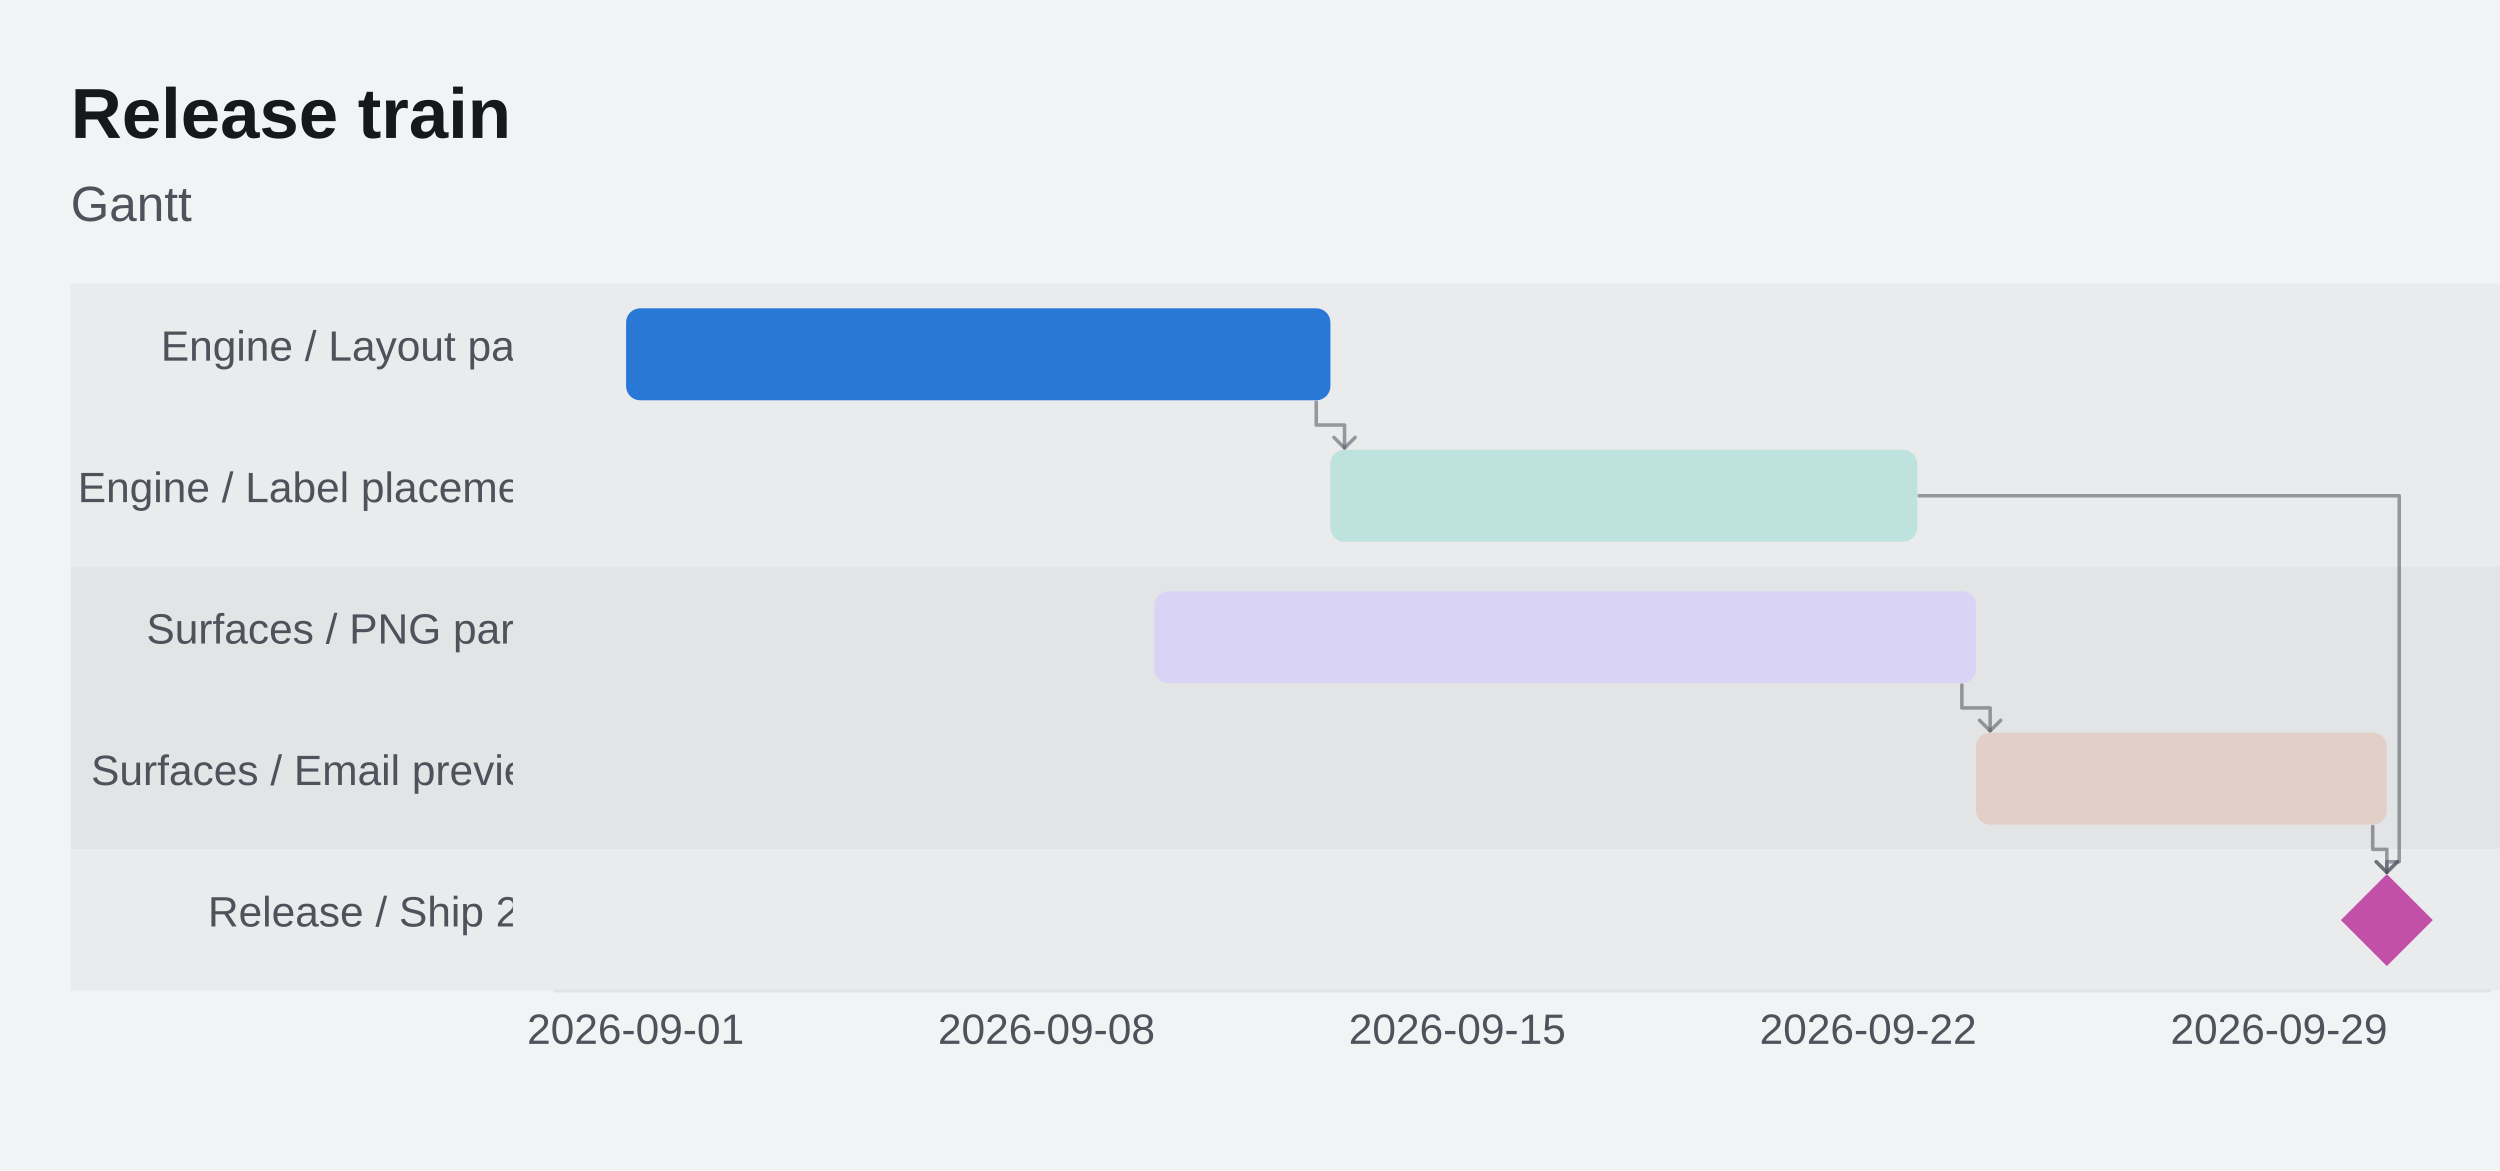
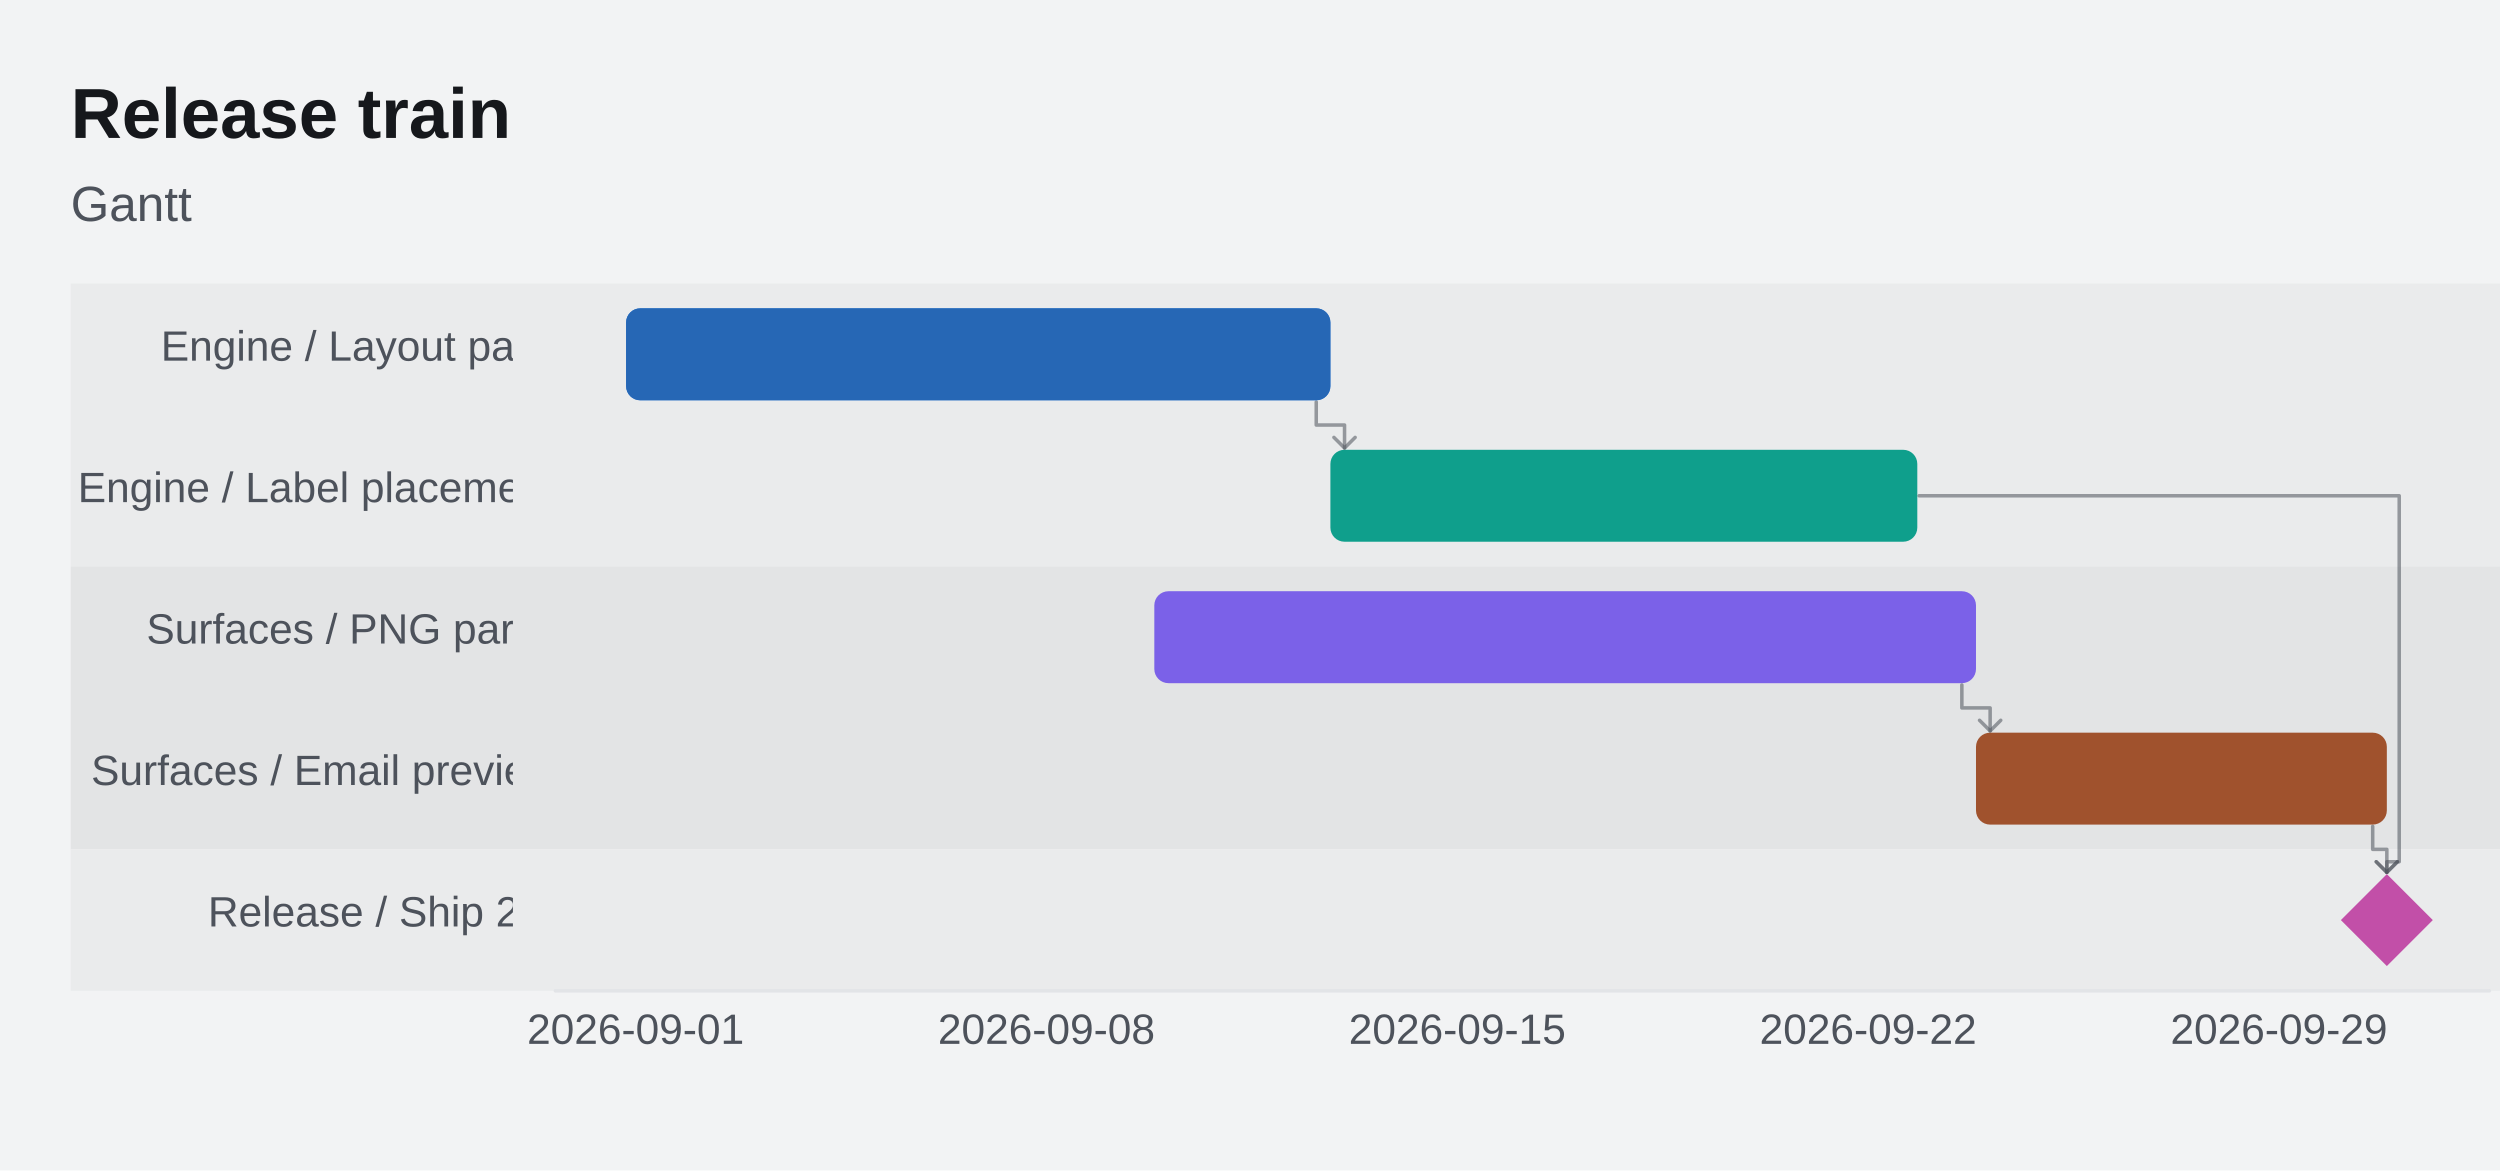
<svg xmlns="http://www.w3.org/2000/svg" width="707" height="331" viewBox="4 0 707 331" stroke-linecap="round" stroke-linejoin="round" role="img" aria-label="Release train" aria-labelledby="cfx-mm-gantt-l-title" aria-describedby="cfx-mm-gantt-l-description">
  <defs>
    <clipPath id="cfx-mm-gantt-l-clip-1" clipPathUnits="userSpaceOnUse">
      <rect x="24" y="24" width="712" height="283" />
    </clipPath>
    <clipPath id="cfx-mm-gantt-l-clip-19" clipPathUnits="userSpaceOnUse">
      <rect x="24" y="80.2" width="712" height="226.8" />
    </clipPath>
    <clipPath id="cfx-mm-gantt-l-clip-45" clipPathUnits="userSpaceOnUse">
      <rect x="161.059" y="80.2" width="546.939" height="200" />
    </clipPath>
    <clipPath id="cfx-mm-gantt-l-clip-72" clipPathUnits="userSpaceOnUse">
      <rect x="24" y="87.2" width="125.059" height="26" />
    </clipPath>
    <clipPath id="cfx-mm-gantt-l-clip-77" clipPathUnits="userSpaceOnUse">
      <rect x="24" y="127.2" width="125.059" height="26" />
    </clipPath>
    <clipPath id="cfx-mm-gantt-l-clip-82" clipPathUnits="userSpaceOnUse">
      <rect x="24" y="167.2" width="125.059" height="26" />
    </clipPath>
    <clipPath id="cfx-mm-gantt-l-clip-87" clipPathUnits="userSpaceOnUse">
      <rect x="24" y="207.2" width="125.059" height="26" />
    </clipPath>
    <clipPath id="cfx-mm-gantt-l-clip-92" clipPathUnits="userSpaceOnUse">
      <rect x="24" y="247.2" width="125.059" height="26" />
    </clipPath>
    <clipPath id="cfx-mm-gantt-l-clip-100" clipPathUnits="userSpaceOnUse">
      <path d="M 185.059 87.2 L 376.234 87.2 C 378.444 87.2 380.234 88.991 380.234 91.2 L 380.234 109.2 C 380.234 111.409 378.444 113.2 376.234 113.2 L 185.059 113.2 C 182.849 113.2 181.059 111.409 181.059 109.2 L 181.059 91.2 C 181.059 88.991 182.849 87.2 185.059 87.2 Z" clip-rule="evenodd" />
    </clipPath>
  </defs>
  <rect x="0" y="0" width="760" height="331" rx="0" data-cfx-role="background" fill="#F2F3F4" stroke="none" stroke-width="1" />
  <g clip-path="url(#cfx-mm-gantt-l-clip-1)">
    <g data-cfx-role="frame-heading-source" data-cfx-authored-font-request="Calibri, Carlito, Segoe UI, Arial, system-ui, sans-serif|700|normal|20|">
      <g data-cfx-role="frame-heading">
        <text x="24" y="39" font-family="Calibri, Carlito, Segoe UI, Arial, system-ui, sans-serif" font-size="20" font-weight="700" font-style="normal" fill="#16181C" xml:space="preserve" style="white-space:pre;font-language-override:normal;font-palette:normal">Release train</text>
      </g>
    </g>
    <g data-cfx-role="frame-heading-source" data-cfx-authored-font-request="Calibri, Carlito, Segoe UI, Arial, system-ui, sans-serif|400|normal|14|">
      <g data-cfx-role="frame-heading">
        <text x="24" y="62.5" font-family="Calibri, Carlito, Segoe UI, Arial, system-ui, sans-serif" font-size="14" font-weight="400" font-style="normal" fill="#4D525B" xml:space="preserve" style="white-space:pre;font-language-override:normal;font-palette:normal">Gantt</text>
      </g>
    </g>
  </g>
  <g id="cfx-mm-gantt-l-node-9" data-cfx-source-id="gantt" data-cfx-role="gantt-chart" data-cfx-max="46296" data-cfx-min="46266">
    <g id="cfx-mm-gantt-l-node-10" data-cfx-source-id="gantt-section-1" data-cfx-role="gantt-section" data-section="Engine">
      <rect x="24" y="80.2" width="712" height="80" rx="0" data-cfx-role="gantt-section-band" fill="#EAEBEC" stroke="none" stroke-width="1" />
    </g>
    <g id="cfx-mm-gantt-l-node-13" data-cfx-source-id="gantt-section-2" data-cfx-role="gantt-section" data-section="Surfaces">
      <rect x="24" y="160.2" width="712" height="80" rx="0" data-cfx-role="gantt-section-band" fill="#E3E4E5" stroke="none" stroke-width="1" />
    </g>
    <g id="cfx-mm-gantt-l-node-16" data-cfx-source-id="gantt-section-3" data-cfx-role="gantt-section" data-section="Release">
      <rect x="24" y="240.2" width="712" height="40" rx="0" data-cfx-role="gantt-section-band" fill="#EAEBEC" stroke="none" stroke-width="1" />
    </g>
    <g clip-path="url(#cfx-mm-gantt-l-clip-19)">
      <g transform="rotate(0 181.059 293.4)">
        <g id="cfx-mm-gantt-l-node-21" data-cfx-source-id="schedule-tick-0" data-cfx-role="schedule-tick-label">
          <text x="153.057" y="295.2" font-family="Calibri, Carlito, Segoe UI, Arial, system-ui, sans-serif" font-size="12" font-weight="400" font-style="normal" fill="#4D525B" xml:space="preserve" style="white-space:pre;font-language-override:normal;font-palette:normal;font-variant-numeric:tabular-nums">2026-09-01</text>
        </g>
      </g>
    </g>
    <g clip-path="url(#cfx-mm-gantt-l-clip-19)">
      <g transform="rotate(0 297.244 293.4)">
        <g id="cfx-mm-gantt-l-node-26" data-cfx-source-id="schedule-tick-1" data-cfx-role="schedule-tick-label">
          <text x="269.243" y="295.2" font-family="Calibri, Carlito, Segoe UI, Arial, system-ui, sans-serif" font-size="12" font-weight="400" font-style="normal" fill="#4D525B" xml:space="preserve" style="white-space:pre;font-language-override:normal;font-palette:normal;font-variant-numeric:tabular-nums">2026-09-08</text>
        </g>
      </g>
    </g>
    <g clip-path="url(#cfx-mm-gantt-l-clip-19)">
      <g transform="rotate(0 413.43 293.4)">
        <g id="cfx-mm-gantt-l-node-31" data-cfx-source-id="schedule-tick-2" data-cfx-role="schedule-tick-label">
          <text x="385.428" y="295.2" font-family="Calibri, Carlito, Segoe UI, Arial, system-ui, sans-serif" font-size="12" font-weight="400" font-style="normal" fill="#4D525B" xml:space="preserve" style="white-space:pre;font-language-override:normal;font-palette:normal;font-variant-numeric:tabular-nums">2026-09-15</text>
        </g>
      </g>
    </g>
    <g clip-path="url(#cfx-mm-gantt-l-clip-19)">
      <g transform="rotate(0 529.616 293.4)">
        <g id="cfx-mm-gantt-l-node-36" data-cfx-source-id="schedule-tick-3" data-cfx-role="schedule-tick-label">
          <text x="501.614" y="295.2" font-family="Calibri, Carlito, Segoe UI, Arial, system-ui, sans-serif" font-size="12" font-weight="400" font-style="normal" fill="#4D525B" xml:space="preserve" style="white-space:pre;font-language-override:normal;font-palette:normal;font-variant-numeric:tabular-nums">2026-09-22</text>
        </g>
      </g>
    </g>
    <g clip-path="url(#cfx-mm-gantt-l-clip-19)">
      <g transform="rotate(0 645.802 293.4)">
        <g id="cfx-mm-gantt-l-node-41" data-cfx-source-id="schedule-tick-4" data-cfx-role="schedule-tick-label">
          <text x="617.8" y="295.2" font-family="Calibri, Carlito, Segoe UI, Arial, system-ui, sans-serif" font-size="12" font-weight="400" font-style="normal" fill="#4D525B" xml:space="preserve" style="white-space:pre;font-language-override:normal;font-palette:normal;font-variant-numeric:tabular-nums">2026-09-29</text>
        </g>
      </g>
    </g>
    <line x1="161.059" y1="280.2" x2="707.998" y2="280.2" data-cfx-role="schedule-axis" fill="none" stroke="#E2E4E7" stroke-width="1" />
    <g clip-path="url(#cfx-mm-gantt-l-clip-45)">
      <g id="cfx-mm-gantt-l-node-46" data-cfx-source-id="gantt-dependency-0-1" data-cfx-role="gantt-dependency" data-cfx-predecessor-id="cfx:auto:1" data-cfx-source="series-0" data-cfx-successor-id="cfx:auto:2" data-cfx-target="series-1" role="img" aria-label="Engine / Layout pass → Engine / Label placement" data-cfx-description="Engine / Layout pass → Engine / Label placement">
        <g>
          <path d="M 376.234 113.7 L 376.234 120.2 L 384.234 120.2 L 384.234 126.7" data-cfx-role="gantt-dependency-line" fill="none" stroke="rgba(77,82,91,0.549)" stroke-width="1" />
          <path d="M 381.234 123.7 L 384.234 126.7 L 387.234 123.7" data-cfx-role="gantt-dependency-arrow" fill="none" stroke="rgba(77,82,91,0.549)" stroke-width="1" />
        </g>
      </g>
      <g id="cfx-mm-gantt-l-node-52" data-cfx-source-id="gantt-dependency-2-3" data-cfx-role="gantt-dependency" data-cfx-predecessor-id="cfx:auto:3" data-cfx-source="series-2" data-cfx-successor-id="cfx:auto:4" data-cfx-target="series-3" role="img" aria-label="Surfaces / PNG parity → Surfaces / Email preview" data-cfx-description="Surfaces / PNG parity → Surfaces / Email preview">
        <g>
          <path d="M 558.812 193.7 L 558.812 200.2 L 566.812 200.2 L 566.812 206.7" data-cfx-role="gantt-dependency-line" fill="none" stroke="rgba(77,82,91,0.549)" stroke-width="1" />
          <path d="M 563.812 203.7 L 566.812 206.7 L 569.812 203.7" data-cfx-role="gantt-dependency-arrow" fill="none" stroke="rgba(77,82,91,0.549)" stroke-width="1" />
        </g>
      </g>
      <g id="cfx-mm-gantt-l-node-58" data-cfx-source-id="gantt-dependency-3-4" data-cfx-role="gantt-dependency" data-cfx-predecessor-id="cfx:auto:4" data-cfx-source="series-3" data-cfx-successor-id="cfx:auto:5" data-cfx-target="series-4" role="img" aria-label="Surfaces / Email preview → Release / Ship 2.0" data-cfx-description="Surfaces / Email preview → Release / Ship 2.0">
        <g>
          <path d="M 674.998 233.7 L 674.998 240.2 L 678.998 240.2 L 678.998 246.7" data-cfx-role="gantt-dependency-line" fill="none" stroke="rgba(77,82,91,0.549)" stroke-width="1" />
          <path d="M 675.998 243.7 L 678.998 246.7 L 681.998 243.7" data-cfx-role="gantt-dependency-arrow" fill="none" stroke="rgba(77,82,91,0.549)" stroke-width="1" />
        </g>
      </g>
      <g id="cfx-mm-gantt-l-node-64" data-cfx-source-id="gantt-dependency-1-4" data-cfx-role="gantt-dependency" data-cfx-predecessor-id="cfx:auto:2" data-cfx-source="series-1" data-cfx-successor-id="cfx:auto:5" data-cfx-target="series-4" role="img" aria-label="Engine / Label placement → Release / Ship 2.0" data-cfx-description="Engine / Label placement → Release / Ship 2.0">
        <g>
          <path d="M 546.714 140.2 L 682.498 140.2 L 682.498 243.7 L 678.998 243.7 L 678.998 246.7" data-cfx-role="gantt-dependency-line" fill="none" stroke="rgba(77,82,91,0.549)" stroke-width="1" />
          <path d="M 675.998 243.7 L 678.998 246.7 L 681.998 243.7" data-cfx-role="gantt-dependency-arrow" fill="none" stroke="rgba(77,82,91,0.549)" stroke-width="1" />
        </g>
      </g>
    </g>
    <g id="cfx-mm-gantt-l-node-71" data-cfx-source-id="schedule-lane-row-0" data-cfx-role="schedule-row" data-cfx-lane-id="cfx:auto:1">
      <g clip-path="url(#cfx-mm-gantt-l-clip-72)">
        <g id="cfx-mm-gantt-l-node-73" data-cfx-source-id="schedule-row-0" data-cfx-role="schedule-row-label">
          <text x="49.49" y="102" font-family="Calibri, Carlito, Segoe UI, Arial, system-ui, sans-serif" font-size="12" font-weight="400" font-style="normal" fill="#4D525B" xml:space="preserve" style="white-space:pre;font-language-override:normal;font-palette:normal">Engine / Layout pass</text>
        </g>
      </g>
    </g>
    <g id="cfx-mm-gantt-l-node-76" data-cfx-source-id="schedule-lane-row-1" data-cfx-role="schedule-row" data-cfx-lane-id="cfx:auto:2">
      <g clip-path="url(#cfx-mm-gantt-l-clip-77)">
        <g id="cfx-mm-gantt-l-node-78" data-cfx-source-id="schedule-row-1" data-cfx-role="schedule-row-label">
          <text x="26" y="142" font-family="Calibri, Carlito, Segoe UI, Arial, system-ui, sans-serif" font-size="12" font-weight="400" font-style="normal" fill="#4D525B" xml:space="preserve" style="white-space:pre;font-language-override:normal;font-palette:normal">Engine / Label placement</text>
        </g>
      </g>
    </g>
    <g id="cfx-mm-gantt-l-node-81" data-cfx-source-id="schedule-lane-row-2" data-cfx-role="schedule-row" data-cfx-lane-id="cfx:auto:3">
      <g clip-path="url(#cfx-mm-gantt-l-clip-82)">
        <g id="cfx-mm-gantt-l-node-83" data-cfx-source-id="schedule-row-2" data-cfx-role="schedule-row-label">
          <text x="45.412" y="182" font-family="Calibri, Carlito, Segoe UI, Arial, system-ui, sans-serif" font-size="12" font-weight="400" font-style="normal" fill="#4D525B" xml:space="preserve" style="white-space:pre;font-language-override:normal;font-palette:normal">Surfaces / PNG parity</text>
        </g>
      </g>
    </g>
    <g id="cfx-mm-gantt-l-node-86" data-cfx-source-id="schedule-lane-row-3" data-cfx-role="schedule-row" data-cfx-lane-id="cfx:auto:4">
      <g clip-path="url(#cfx-mm-gantt-l-clip-87)">
        <g id="cfx-mm-gantt-l-node-88" data-cfx-source-id="schedule-row-3" data-cfx-role="schedule-row-label">
          <text x="29.762" y="222" font-family="Calibri, Carlito, Segoe UI, Arial, system-ui, sans-serif" font-size="12" font-weight="400" font-style="normal" fill="#4D525B" xml:space="preserve" style="white-space:pre;font-language-override:normal;font-palette:normal">Surfaces / Email preview</text>
        </g>
      </g>
    </g>
    <g id="cfx-mm-gantt-l-node-91" data-cfx-source-id="schedule-lane-row-4" data-cfx-role="schedule-row" data-cfx-lane-id="cfx:auto:5">
      <g clip-path="url(#cfx-mm-gantt-l-clip-92)">
        <g id="cfx-mm-gantt-l-node-93" data-cfx-source-id="schedule-row-4" data-cfx-role="schedule-row-label">
          <text x="62.803" y="262" font-family="Calibri, Carlito, Segoe UI, Arial, system-ui, sans-serif" font-size="12" font-weight="400" font-style="normal" fill="#4D525B" xml:space="preserve" style="white-space:pre;font-language-override:normal;font-palette:normal">Release / Ship 2.0</text>
        </g>
      </g>
    </g>
    <g id="cfx-mm-gantt-l-node-96" data-cfx-source-id="series-0-point-0" data-cfx-role="gantt-task" data-cfx-dependency="-1" data-cfx-duration="12d" data-cfx-end="46278" data-cfx-formatted-end="2026-09-13" data-cfx-formatted-start="2026-09-01" data-cfx-milestone="false" data-cfx-point="0" data-cfx-progress="1" data-cfx-range-end="46278" data-cfx-range-end-instant="2026-09-13T00:00:00.0000000Z" data-cfx-range-label="2026-09-01 – 2026-09-13" data-cfx-range-scale="time" data-cfx-range-start="46266" data-cfx-range-start-instant="2026-09-01T00:00:00.0000000Z" data-cfx-series="0" data-cfx-series-key="cfx:auto:1" data-cfx-series-scope="local" data-cfx-source-count="1" data-cfx-source-point="0" data-cfx-start="46266" role="img" aria-label="Engine / Layout pass: 2026-09-01 – 2026-09-13, 100%" data-cfx-description="Engine / Layout pass: 2026-09-01 – 2026-09-13, 100%">
      <g>
        <g clip-path="url(#cfx-mm-gantt-l-clip-45)">
-           <rect x="181.059" y="87.2" width="199.176" height="26" rx="4" data-cfx-role="gantt-task-shape" fill="#C4D9F1" stroke="none" stroke-width="1" />
+           <rect x="181.059" y="87.2" width="199.176" height="26" rx="4" data-cfx-role="gantt-task-shape" fill="#2A78D6" stroke="none" stroke-width="1" />
          <g clip-path="url(#cfx-mm-gantt-l-clip-100)">
-             <rect x="181.059" y="87.2" width="199.176" height="26" rx="0" data-cfx-role="gantt-progress" fill="#2A78D6" stroke="none" stroke-width="1" />
+             <rect x="181.059" y="87.2" width="199.176" height="26" rx="0" data-cfx-role="gantt-progress" fill="#2667B5" stroke="none" stroke-width="1" />
          </g>
        </g>
      </g>
    </g>
    <g id="cfx-mm-gantt-l-node-106" data-cfx-source-id="series-1-point-0" data-cfx-role="gantt-task" data-cfx-dependency="0" data-cfx-duration="10d" data-cfx-end="46288" data-cfx-formatted-end="2026-09-23" data-cfx-formatted-start="2026-09-13" data-cfx-milestone="false" data-cfx-point="0" data-cfx-progress="0" data-cfx-range-end="46288" data-cfx-range-end-instant="2026-09-23T00:00:00.0000000Z" data-cfx-range-label="2026-09-13 – 2026-09-23" data-cfx-range-scale="time" data-cfx-range-start="46278" data-cfx-range-start-instant="2026-09-13T00:00:00.0000000Z" data-cfx-series="1" data-cfx-series-key="cfx:auto:2" data-cfx-series-scope="local" data-cfx-source-count="1" data-cfx-source-point="0" data-cfx-start="46278" role="img" aria-label="Engine / Label placement: 2026-09-13 – 2026-09-23, 0%" data-cfx-description="Engine / Label placement: 2026-09-13 – 2026-09-23, 0%">
      <g>
        <g clip-path="url(#cfx-mm-gantt-l-clip-45)">
-           <rect x="380.234" y="127.2" width="165.98" height="26" rx="4" data-cfx-role="gantt-task-shape" fill="#BEE2DE" stroke="none" stroke-width="1" />
+           <rect x="380.234" y="127.2" width="165.98" height="26" rx="4" data-cfx-role="gantt-task-shape" fill="#0F9F8C" stroke="none" stroke-width="1" />
        </g>
      </g>
    </g>
    <g id="cfx-mm-gantt-l-node-113" data-cfx-source-id="series-2-point-0" data-cfx-role="gantt-task" data-cfx-dependency="-1" data-cfx-duration="14d" data-cfx-end="46289" data-cfx-formatted-end="2026-09-24" data-cfx-formatted-start="2026-09-10" data-cfx-milestone="false" data-cfx-point="0" data-cfx-progress="0" data-cfx-range-end="46289" data-cfx-range-end-instant="2026-09-24T00:00:00.0000000Z" data-cfx-range-label="2026-09-10 – 2026-09-24" data-cfx-range-scale="time" data-cfx-range-start="46275" data-cfx-range-start-instant="2026-09-10T00:00:00.0000000Z" data-cfx-series="2" data-cfx-series-key="cfx:auto:3" data-cfx-series-scope="local" data-cfx-source-count="1" data-cfx-source-point="0" data-cfx-start="46275" role="img" aria-label="Surfaces / PNG parity: 2026-09-10 – 2026-09-24, 0%" data-cfx-description="Surfaces / PNG parity: 2026-09-10 – 2026-09-24, 0%">
      <g>
        <g clip-path="url(#cfx-mm-gantt-l-clip-45)">
-           <rect x="330.44" y="167.2" width="232.372" height="26" rx="4" data-cfx-role="gantt-task-shape" fill="#D9D3F6" stroke="none" stroke-width="1" />
+           <rect x="330.44" y="167.2" width="232.372" height="26" rx="4" data-cfx-role="gantt-task-shape" fill="#7B61E8" stroke="none" stroke-width="1" />
        </g>
      </g>
    </g>
    <g id="cfx-mm-gantt-l-node-120" data-cfx-source-id="series-3-point-0" data-cfx-role="gantt-task" data-cfx-dependency="2" data-cfx-duration="7d" data-cfx-end="46296" data-cfx-formatted-end="2026-10-01" data-cfx-formatted-start="2026-09-24" data-cfx-milestone="false" data-cfx-point="0" data-cfx-progress="0" data-cfx-range-end="46296" data-cfx-range-end-instant="2026-10-01T00:00:00.0000000Z" data-cfx-range-label="2026-09-24 – 2026-10-01" data-cfx-range-scale="time" data-cfx-range-start="46289" data-cfx-range-start-instant="2026-09-24T00:00:00.0000000Z" data-cfx-series="3" data-cfx-series-key="cfx:auto:4" data-cfx-series-scope="local" data-cfx-source-count="1" data-cfx-source-point="0" data-cfx-start="46289" role="img" aria-label="Surfaces / Email preview: 2026-09-24 – 2026-10-01, 0%" data-cfx-description="Surfaces / Email preview: 2026-09-24 – 2026-10-01, 0%">
      <g>
        <g clip-path="url(#cfx-mm-gantt-l-clip-45)">
-           <rect x="562.812" y="207.2" width="116.186" height="26" rx="4" data-cfx-role="gantt-task-shape" fill="#E2CFC7" stroke="none" stroke-width="1" />
+           <rect x="562.812" y="207.2" width="116.186" height="26" rx="4" data-cfx-role="gantt-task-shape" fill="#A0522D" stroke="none" stroke-width="1" />
        </g>
      </g>
    </g>
    <g id="cfx-mm-gantt-l-node-127" data-cfx-source-id="series-4-point-0" data-cfx-role="gantt-milestone" data-cfx-dependencies="3,1" data-cfx-dependency="3" data-cfx-duration="0s" data-cfx-end="46296" data-cfx-formatted-end="2026-10-01" data-cfx-formatted-start="2026-10-01" data-cfx-milestone="true" data-cfx-point="0" data-cfx-progress="1" data-cfx-range-end="46296" data-cfx-range-end-instant="2026-10-01T00:00:00.0000000Z" data-cfx-range-label="2026-10-01 – 2026-10-01" data-cfx-range-scale="time" data-cfx-range-start="46296" data-cfx-range-start-instant="2026-10-01T00:00:00.0000000Z" data-cfx-series="4" data-cfx-series-key="cfx:auto:5" data-cfx-series-scope="local" data-cfx-source-count="1" data-cfx-source-point="0" data-cfx-start="46296" role="img" aria-label="Release / Ship 2.0: 2026-10-01 – 2026-10-01, 100%" data-cfx-description="Release / Ship 2.0: 2026-10-01 – 2026-10-01, 100%">
      <g>
        <g clip-path="url(#cfx-mm-gantt-l-clip-45)">
          <path d="M 678.998 247.2 L 691.998 260.2 L 678.998 273.2 L 665.998 260.2 Z" data-cfx-role="gantt-milestone-shape" fill="#C24FA8" stroke="none" stroke-width="1" fill-rule="evenodd" />
        </g>
      </g>
    </g>
    <g clip-path="url(#cfx-mm-gantt-l-clip-45)" />
  </g>
</svg>
